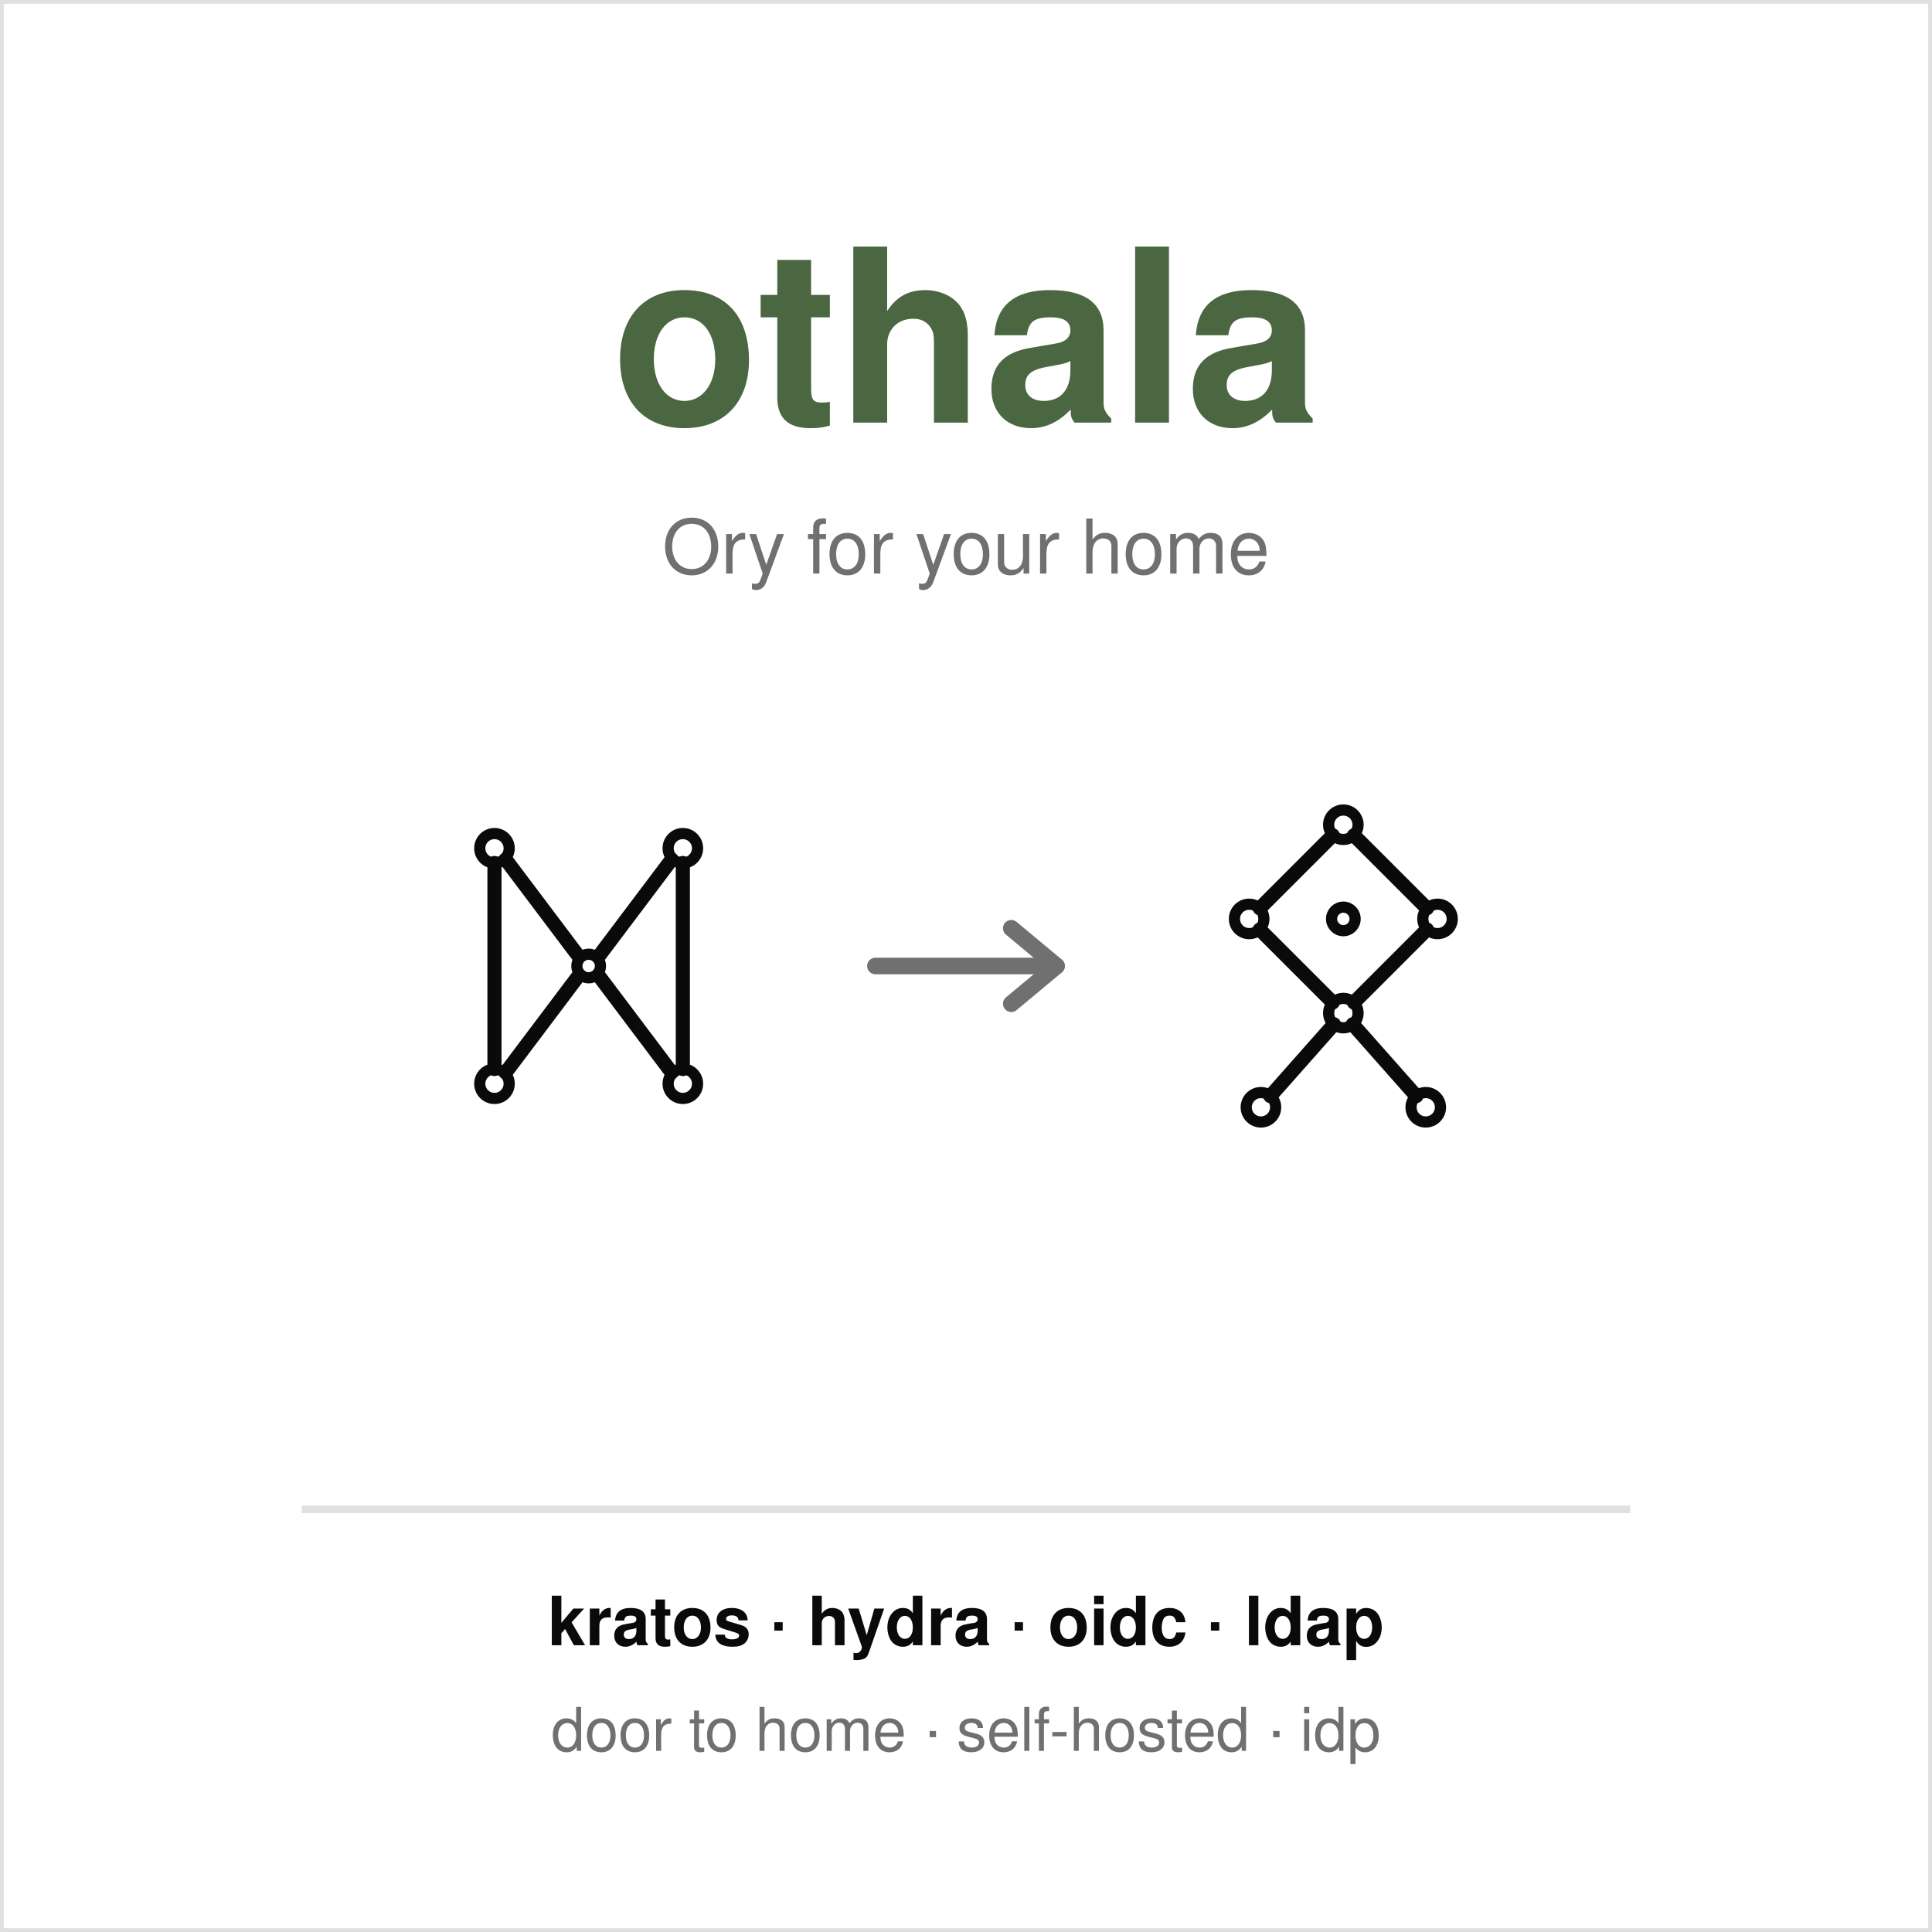
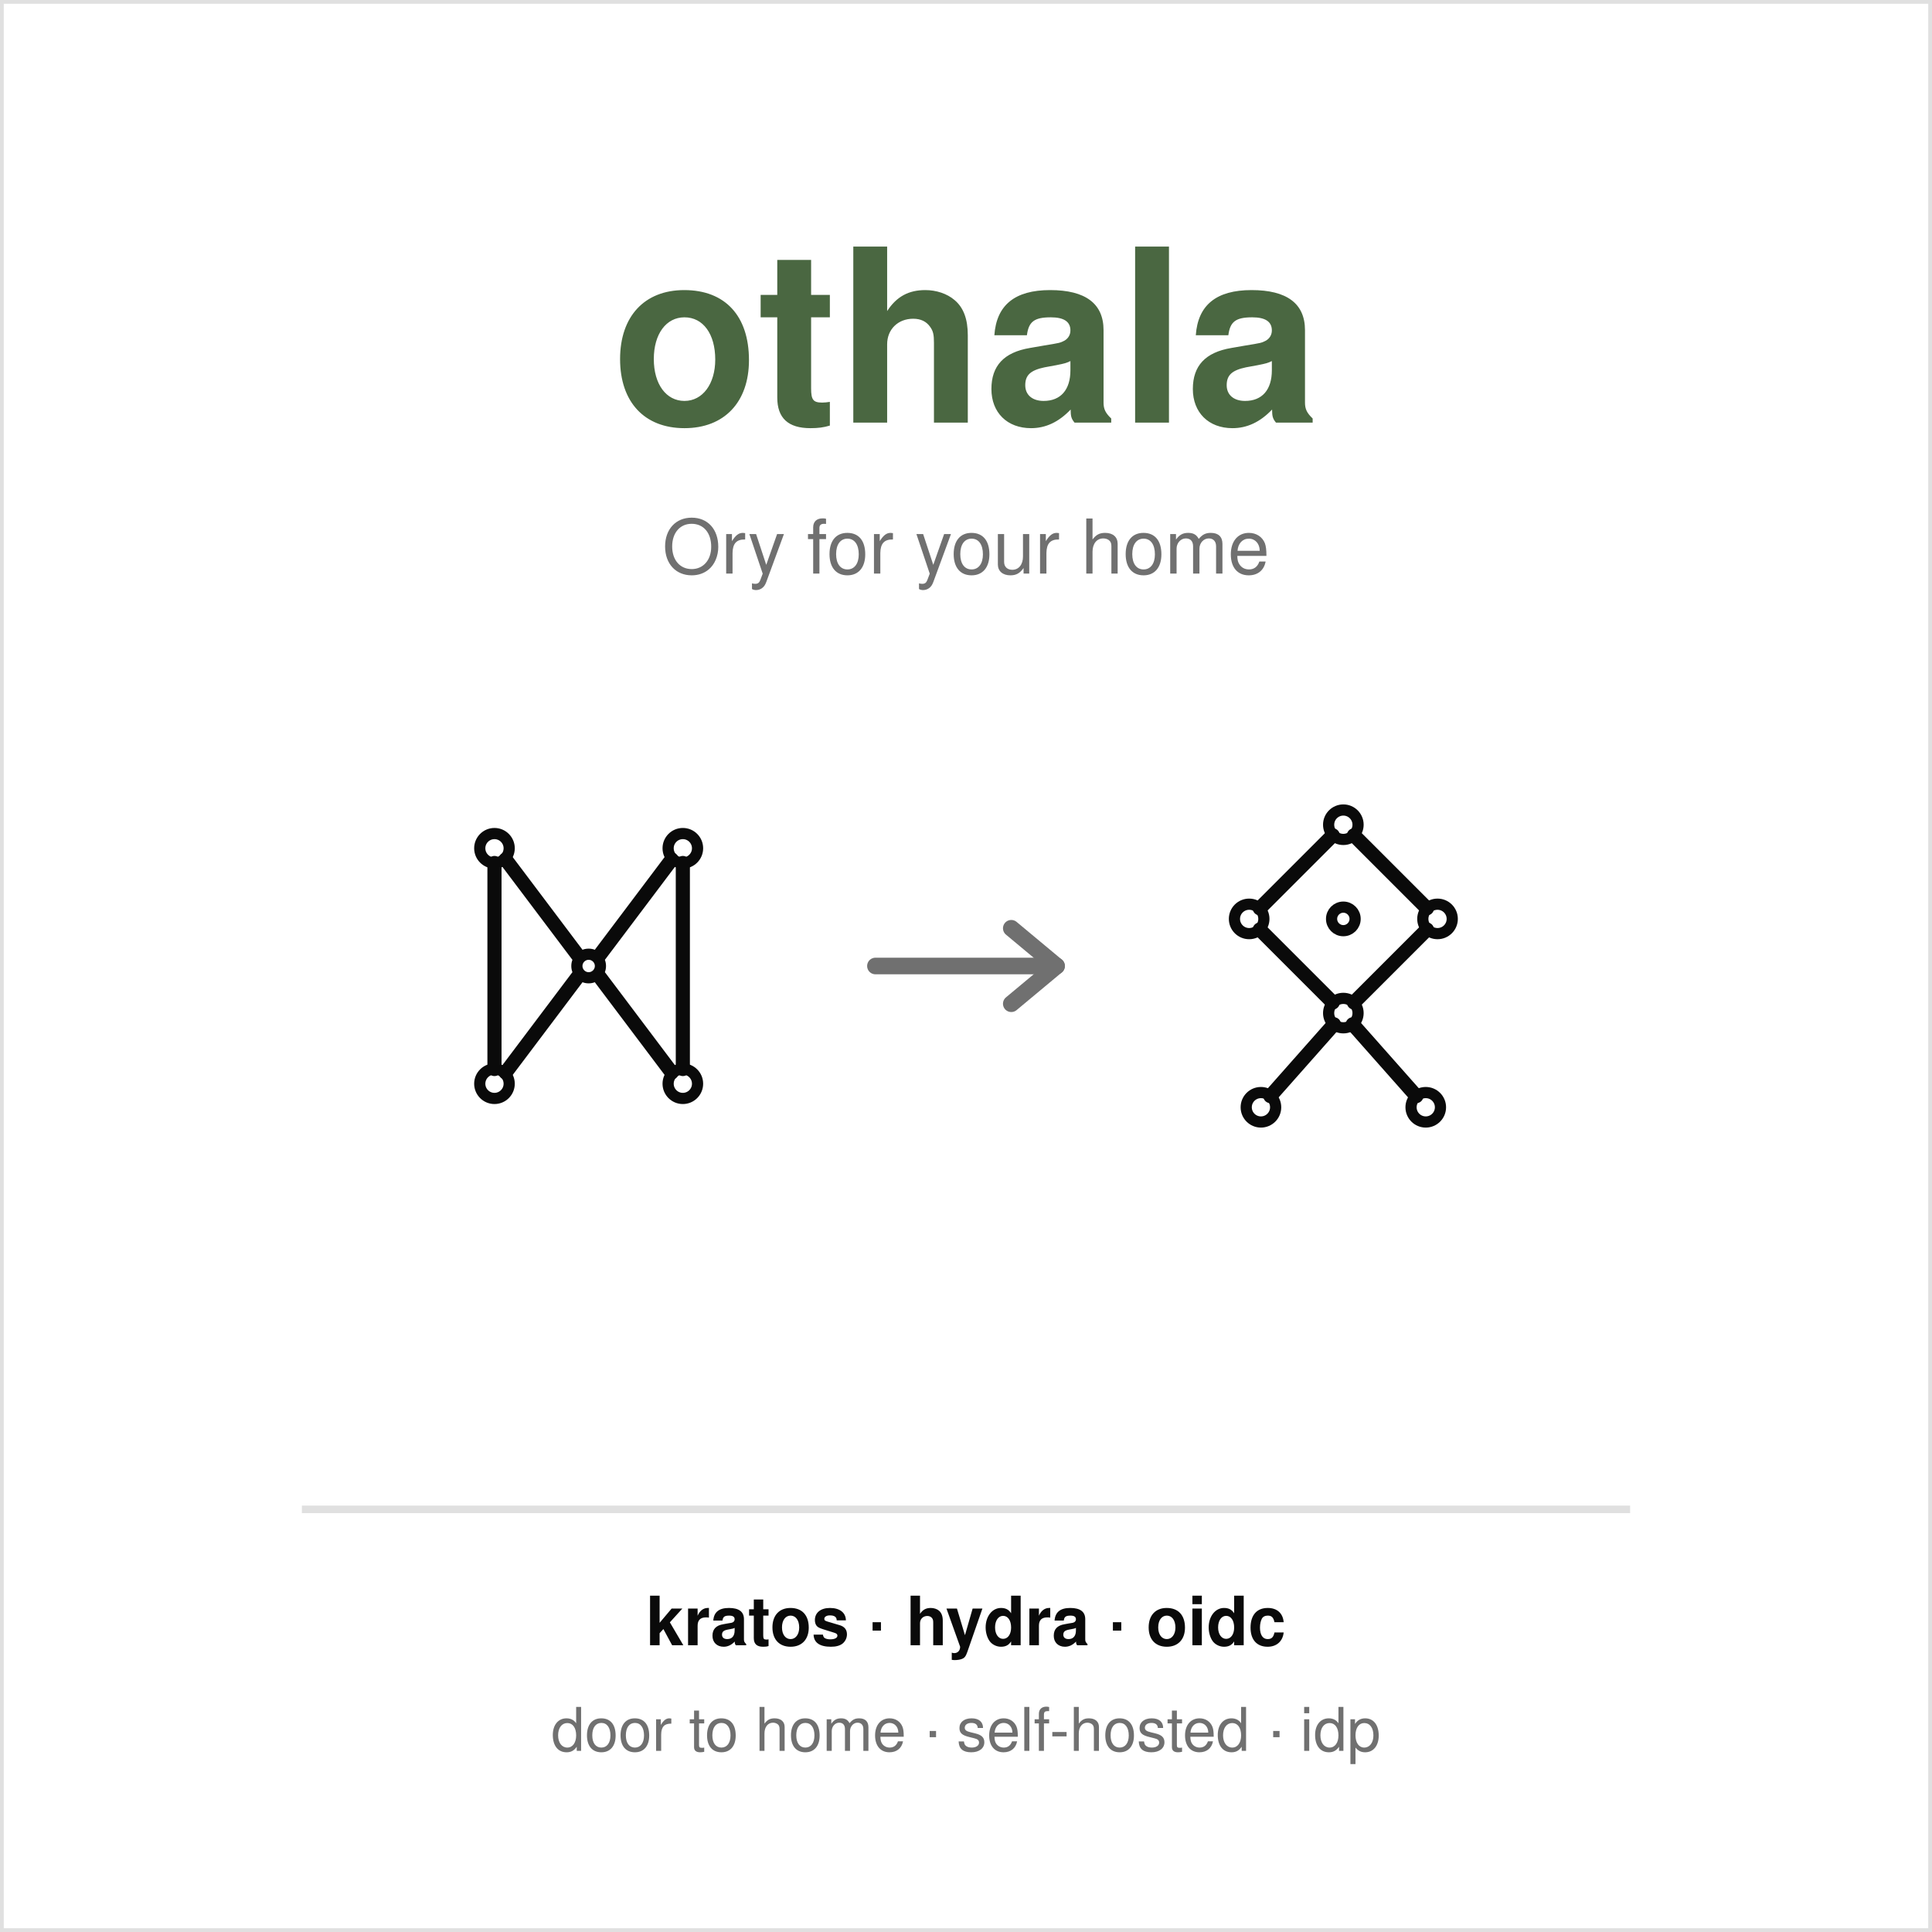
<svg xmlns="http://www.w3.org/2000/svg" viewBox="0 0 256 256" width="256" height="256" font-family="Helvetica, Arial, sans-serif" role="img" aria-label="othala avatar: the door (dagaz) to home (othala) — Ory identity provider for your home.">
  <g font-family="Helvetica, Arial, sans-serif">
    <rect x="0" y="0" width="256" height="256" fill="#ffffff" />
    <rect x="0" y="0" width="256" height="256" fill="none" stroke="#e0e0e0" stroke-width="1" />
    <text x="128" y="56" text-anchor="middle" font-size="32" font-weight="700" fill="#4a6741">othala</text>
    <text x="128" y="76" text-anchor="middle" font-size="10" fill="#707070">Ory for your home</text>
    <g transform="translate(53.04 103.04) scale(0.78)" stroke="#0a0a0a" stroke-width="2.4" stroke-linecap="round" fill="none">
      <line x1="16" y1="14.5" x2="16" y2="49.5" />
      <line x1="48" y1="14.5" x2="48" y2="49.5" />
      <line x1="17.9" y1="13.9" x2="30.1" y2="30.1" />
      <line x1="33.9" y1="33.9" x2="46.1" y2="50.1" />
      <line x1="17.9" y1="50.1" x2="30.1" y2="33.9" />
      <line x1="33.9" y1="30.1" x2="46.1" y2="13.9" />
      <circle cx="16" cy="12" r="2.5" stroke-width="1.9" />
      <circle cx="48" cy="12" r="2.5" stroke-width="1.9" />
      <circle cx="16" cy="52" r="2.5" stroke-width="1.9" />
      <circle cx="48" cy="52" r="2.5" stroke-width="1.9" />
      <circle cx="32" cy="32" r="2" stroke-width="1.9" />
    </g>
    <g stroke="#707070" stroke-width="2.2" stroke-linecap="round" stroke-linejoin="round" fill="none">
      <line x1="116" y1="128" x2="140" y2="128" />
      <polyline points="134,123 140,128 134,133" />
    </g>
    <g transform="translate(153.04 103.04) scale(0.78)" stroke="#0a0a0a" stroke-width="2.4" stroke-linecap="round" fill="none">
      <line x1="33.8" y1="9.8" x2="46.2" y2="22.2" />
      <line x1="46.2" y1="25.8" x2="33.8" y2="38.2" />
      <line x1="30.2" y1="38.2" x2="17.8" y2="25.8" />
      <line x1="17.8" y1="22.2" x2="30.2" y2="9.8" />
      <line x1="30.4" y1="41.9" x2="19.6" y2="54.1" />
      <line x1="33.6" y1="41.9" x2="44.4" y2="54.1" />
      <circle cx="32" cy="8" r="2.5" stroke-width="1.9" />
      <circle cx="48" cy="24" r="2.5" stroke-width="1.9" />
      <circle cx="32" cy="40" r="2.5" stroke-width="1.9" />
      <circle cx="16" cy="24" r="2.5" stroke-width="1.9" />
      <circle cx="18" cy="56" r="2.5" stroke-width="1.9" />
      <circle cx="46" cy="56" r="2.5" stroke-width="1.9" />
      <circle cx="32" cy="24" r="2" stroke-width="1.9" />
    </g>
    <line x1="40" y1="200" x2="216" y2="200" stroke="#e0e0e0" stroke-width="1" />
-     <text x="128" y="218" text-anchor="middle" font-size="9" font-weight="600" fill="#0a0a0a">kratos · hydra · oidc · ldap</text>
+     <text x="128" y="218" text-anchor="middle" font-size="9" font-weight="600" fill="#0a0a0a">kratos · hydra · oidc</text>
    <text x="128" y="232" text-anchor="middle" font-size="8" fill="#707070">door to home · self-hosted · idp</text>
  </g>
</svg>
